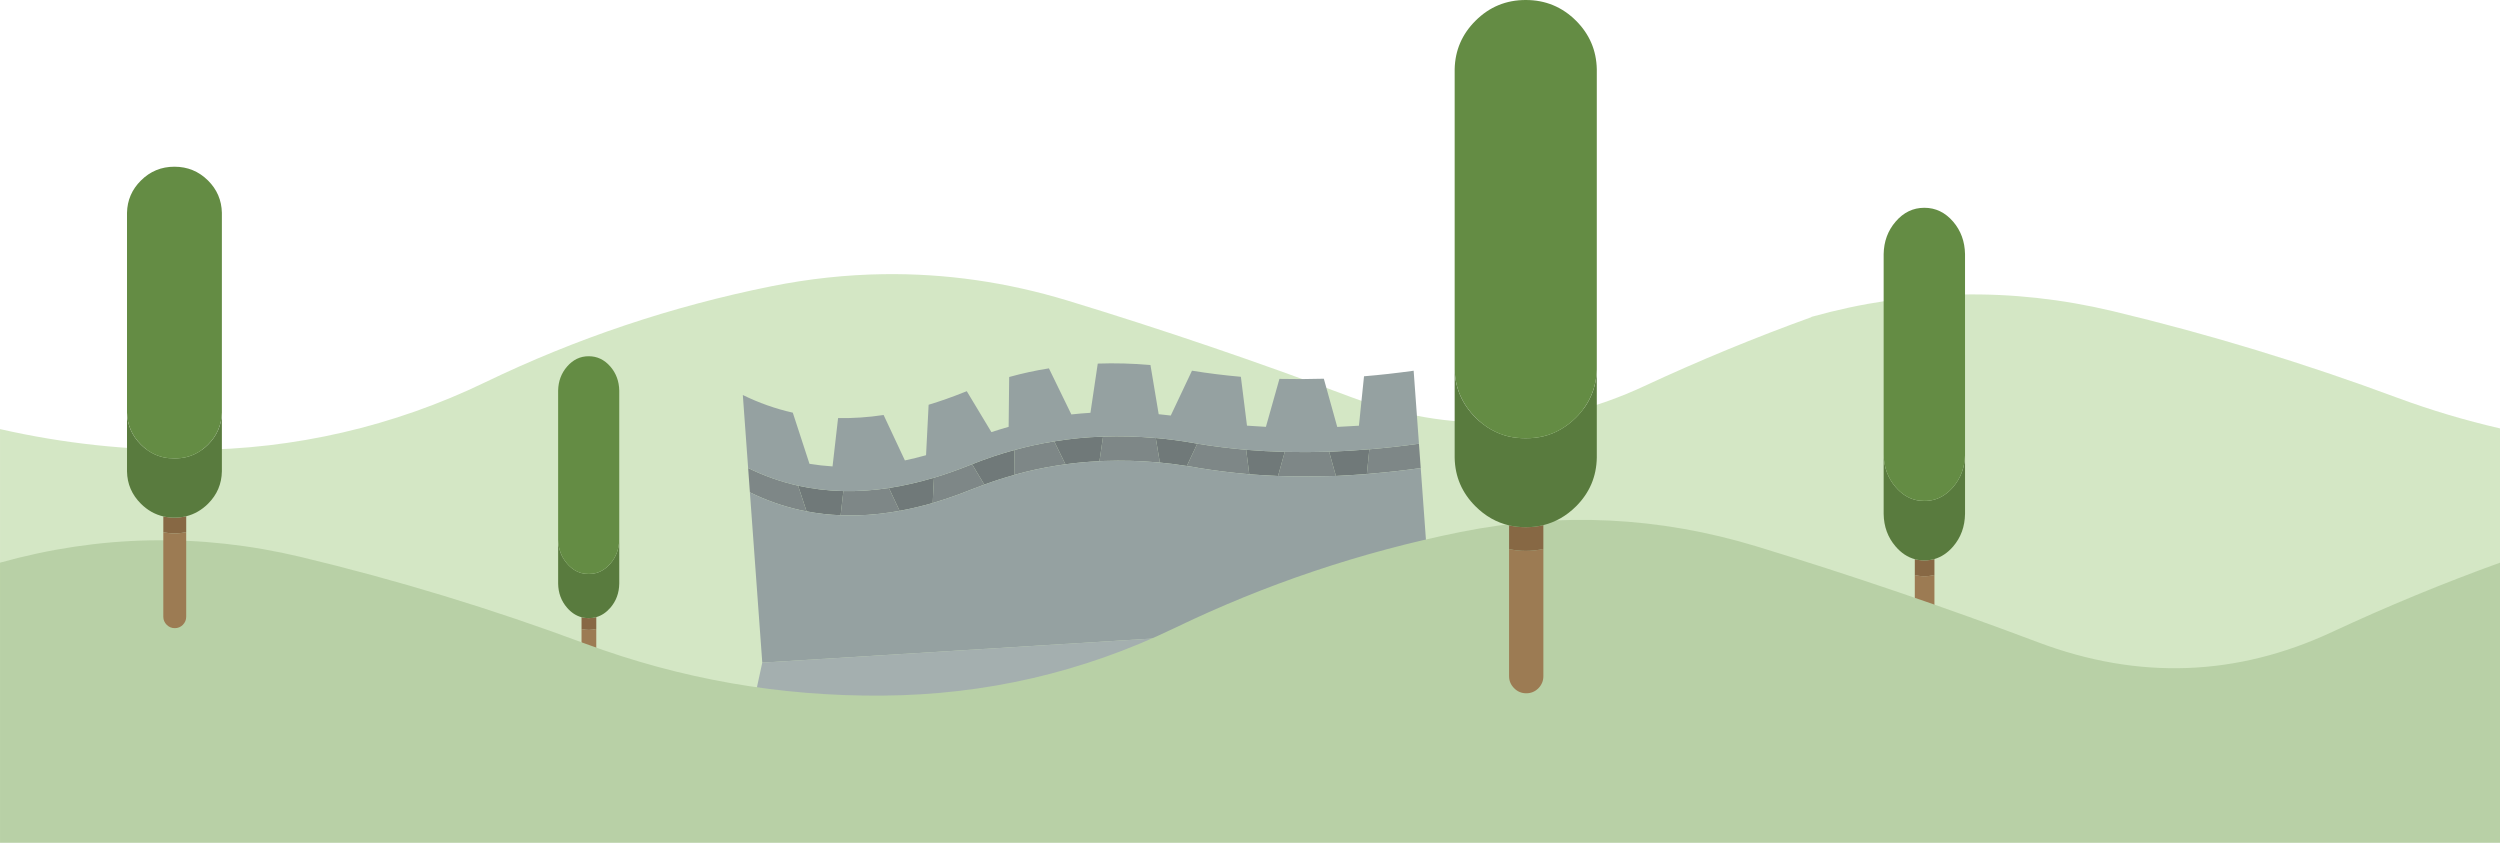
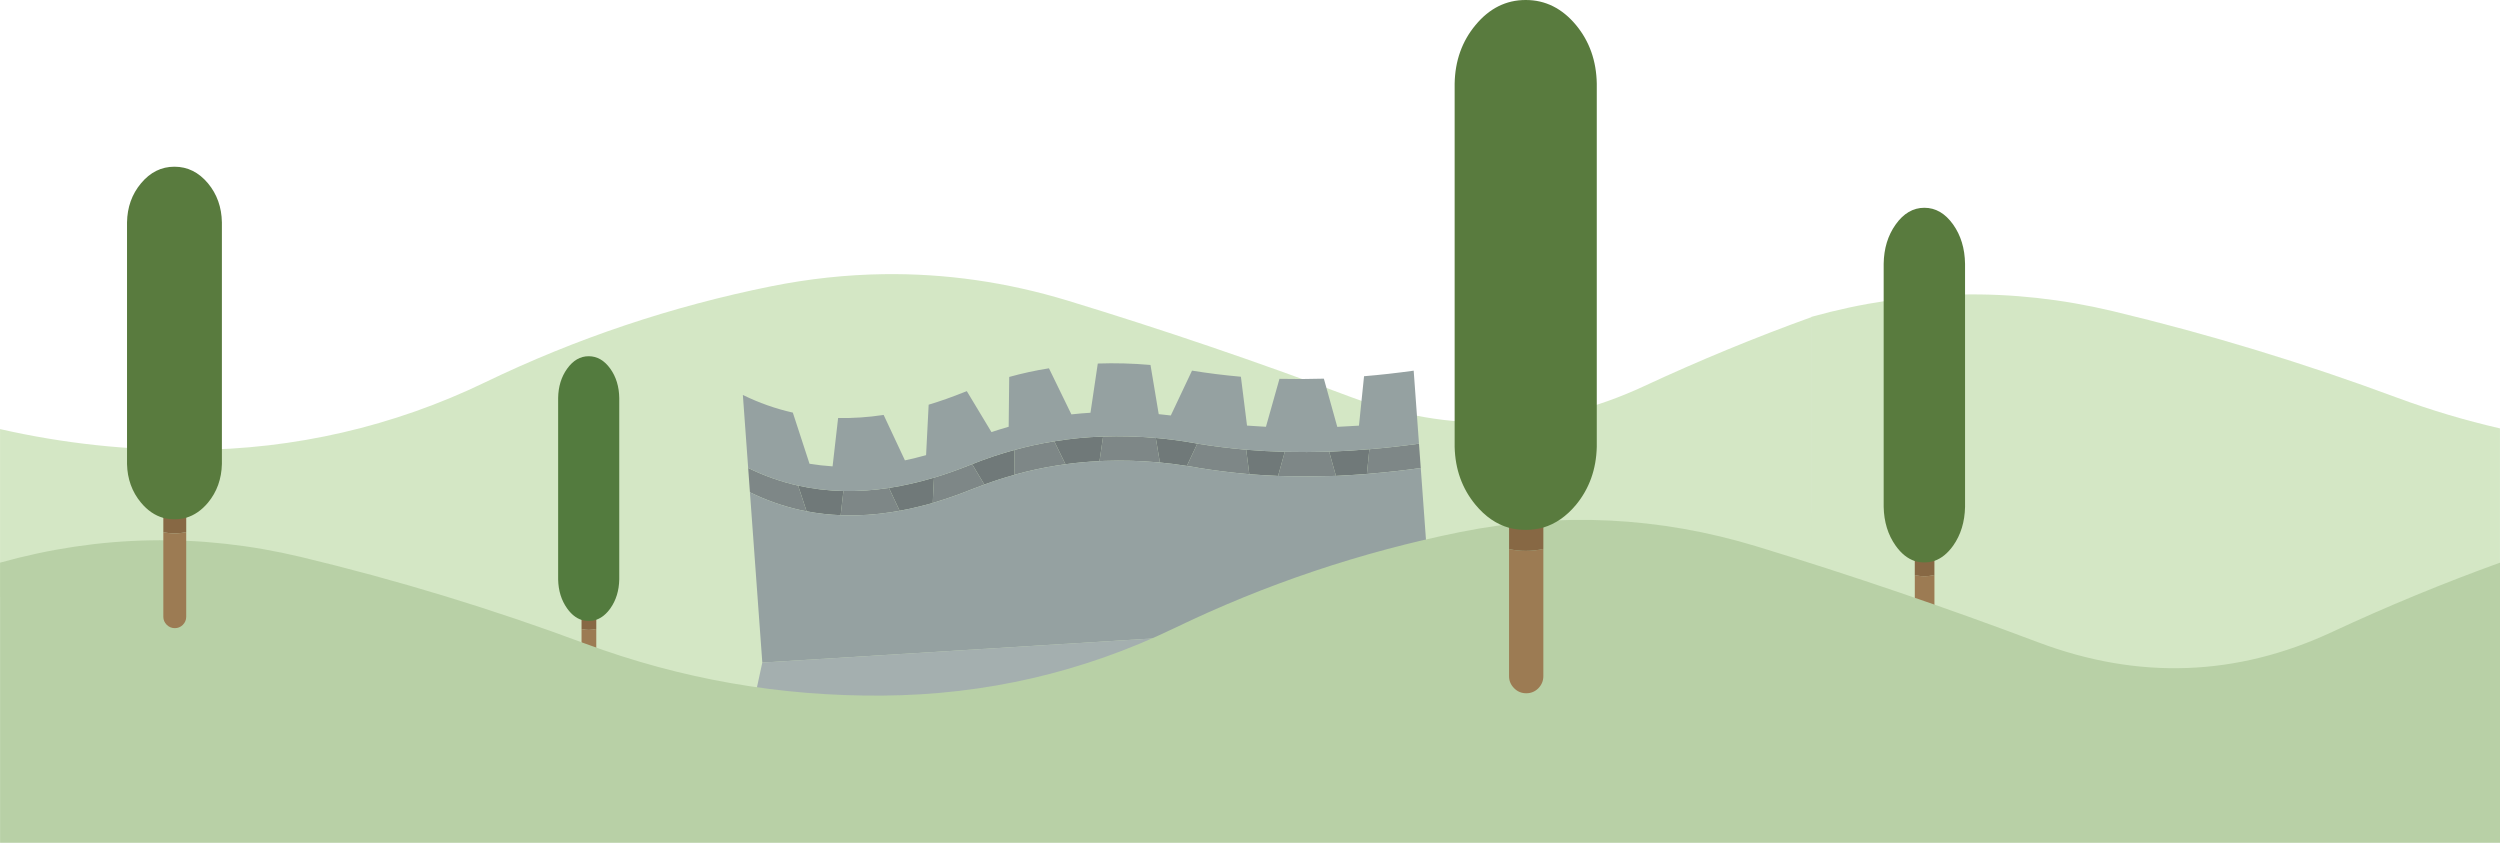
- <svg xmlns="http://www.w3.org/2000/svg" width="931.247" height="313.948" viewBox="0 0 271.061 91.382">
-   <g fill="#d4e7c5">
-     <path d="M212.692 31.933c-5.441.104-10.867.91-16.276 2.42v30.374h74.647V46.45a90.93 90.93 0 0 1-11.118-3.317 266.51 266.51 0 0 0-30.882-9.402c-5.473-1.302-10.929-1.902-16.37-1.798z" />
-     <path d="M95.786 29.728c-4.029.057-8.078.493-12.145 1.308-10.828 2.181-21.181 5.656-31.059 10.424a73.49 73.49 0 0 1-31.669 7.318A90.41 90.41 0 0 1 .002 46.524v18.214h196.464V34.363a220.79 220.79 0 0 0-18.182 7.497c-10.403 4.851-21.046 5.232-31.928 1.146a503.28 503.28 0 0 0-30.584-10.41c-6.609-2.008-13.271-2.964-19.986-2.868z" />
-     <path d="M35.672 55.624H268.75v24.404H35.672z" />
+ <svg xmlns="http://www.w3.org/2000/svg" width="931.25" height="313.94" version="1.1" viewBox="0 0 271.06 91.381">
+   <g transform="translate(-.0012483)" fill="#d4e7c5">
+     <path d="m212.69 31.933c-5.441 0.104-10.867 0.91-16.276 2.42v30.374h74.647v-18.277a90.93 90.93 0 0 1-11.118-3.317 266.51 266.51 0 0 0-30.882-9.402c-5.473-1.302-10.929-1.902-16.37-1.798z" />
+     <path d="m95.786 29.728c-4.029 0.057-8.078 0.493-12.145 1.308-10.828 2.181-21.181 5.656-31.059 10.424a73.49 73.49 0 0 1-31.669 7.318 90.41 90.41 0 0 1-20.911-2.254v18.214h196.46v-30.375a220.79 220.79 0 0 0-18.182 7.497c-10.403 4.851-21.046 5.232-31.928 1.146a503.28 503.28 0 0 0-30.584-10.41c-6.609-2.008-13.271-2.964-19.986-2.868z" />
+     <path d="m35.672 55.624h233.08v24.404h-233.08z" />
  </g>
-   <g transform="matrix(.263887 -.019182 .019182 .263887 -147.2798 182.2942)">
-     <path fill="#a4afaf" d="M897-353.35l-7.5 25.5h294.4l-12-22.5z" />
-     <path fill="#707979" d="M953.95-420.95l3.7 9.65q6.7-.75 13.75-2.2l1.25-10.3q-9.6 2.1-18.7 2.85m-37.05-3.65l2.7 10.75q6.7 1.8 13.8 2.6l1.85-9.8q-9.5-.9-18.35-3.55m234.55 2.1q-8.4.1-16.5-.2l2.05 10.1q6.25.15 12.7.15l1.75-10.05m-50.35-3.45l.55 10.1q5.75.85 11.7 1.55l3.45-9.65q-8-.8-15.7-2m-24.75 4.85l4.95-8.8q-.85-.25-1.7-.45-7.6-1.9-15.1-3.1l.95 10.15q5.4.9 10.9 2.2m-49.55-4.3q6.95-.45 14-.25l2.2-9.95q-10.15-.4-20.1.5l3.9 9.7m-21.25 2.85l.85-10.2q-8.95 1.75-17.75 4.55l4.4 8.7q6.2-1.8 12.5-3.05z" />
-     <path fill="#7e8787" d="M933.4-411.25q.9.1 1.85.2 9.05.85 18.7.1 1.85-.15 3.7-.35l-3.7-9.65q-9.65.75-18.7-.1l-1.85 9.8M897-423.3q9.5 5.55 19.9 8.7 1.3.4 2.7.75l-2.7-10.75q-10.4-3.15-19.9-8.7v10m252.7 10.85q.85-.05 1.75-.05 10.05-.1 20.45-.8v-10q-10.4.7-20.45.8l-1.75 10.05m-32.9-11.5l-3.45 9.65q1.7.2 3.45.35 8.9.85 18.15 1.25 1 .05 2.05.1l-2.05-10.1q-9.25-.4-18.15-1.25m-35.5-5.95l-4.95 8.8q1.6.35 3.25.75.85.2 1.7.45 9.65 2.3 19.8 3.95.25.05.55.1l-.55-10.1q-10.15-1.65-19.8-3.95m-40.5 4.25q1.1 0 2.2.05 10.65.4 21.5 2.15.45.1.95.15l-.95-10.15q-10.85-1.75-21.5-2.15l-2.2 9.95m-53.15-2.25q-7.65 2.45-15 4.1l-1.25 10.3q.6-.15 1.25-.3 7.35-1.65 15-4.1.5-.15 1-.3 2.2-.7 4.4-1.3l-4.4-8.7q-.5.15-1 .3m17.9 5.35q.45-.1.85-.2 8.2-1.65 16.5-2.35 1.95-.2 3.9-.3l-3.9-9.7q-8.3.7-16.5 2.35z" />
-     <path fill="#95a1a1" d="M1006.4-422.75q-.4.1-.85.2-6.3 1.25-12.5 3.05-2.2.6-4.4 1.3-.5.15-1 .3-7.65 2.45-15 4.1-.65.15-1.25.3-7.05 1.45-13.75 2.2-1.85.2-3.7.35-9.65.75-18.7-.1-.95-.1-1.85-.2-7.1-.8-13.8-2.6-1.4-.35-2.7-.75-10.4-3.15-19.9-8.7v69.95l274.9 3v-62.95q-10.4.7-20.45.8-.9 0-1.75.05-6.45 0-12.7-.15-1.05-.05-2.05-.1-9.25-.4-18.15-1.25-1.75-.15-3.45-.35-5.95-.7-11.7-1.55-.3-.05-.55-.1-10.15-1.65-19.8-3.95-.85-.25-1.7-.45-1.65-.4-3.25-.75-5.5-1.3-10.9-2.2-.5-.05-.95-.15-10.85-1.75-21.5-2.15-1.1-.05-2.2-.05-7.05-.2-14 .25-1.95.1-3.9.3-8.3.7-16.5 2.35m24.3-22.85l-7.8-19.5q-8.3.7-16.5 2.35l-1.7 20.35q-3.6.75-7.2 1.65l-8.85-17.45q-.5.15-1 .3-7.65 2.45-15 4.1l-2.55 20.55q-4.45.9-8.8 1.5l-7.35-19.2q-9.65.75-18.7-.1l-3.7 19.6q-4.75-.65-9.35-1.75l-5.3-21.4q-10.4-3.15-19.9-8.7v30q9.5 5.55 19.9 8.7 8.85 2.65 18.35 3.55 9.05.85 18.7.1 9.1-.75 18.7-2.85 7.35-1.65 15-4.1.5-.15 1-.3 8.8-2.8 17.75-4.55 8.2-1.65 16.5-2.35 9.95-.9 20.1-.5 10.65.4 21.5 2.15 7.5 1.2 15.1 3.1.85.2 1.7.45 9.65 2.3 19.8 3.95 7.7 1.2 15.7 2 8.9.85 18.15 1.25 8.1.3 16.5.2 10.05-.1 20.45-.8v-30q-10.4.7-20.45.8l-3.55 20.05q-4.5-.05-8.9-.15l-4.05-20.1q-9.25-.4-18.15-1.25l-6.95 19.2q-3.9-.5-7.7-1.05l-1.05-20.15q-10.15-1.65-19.8-3.95l-10 17.7q-2.45-.5-4.9-.9l-1.9-20.35q-10.85-1.75-21.5-2.15l-4.45 19.9q-3.95-.05-7.85.1z" />
+   <g transform="matrix(.26389 -.019182 .019182 .26389 -147.28 182.29)">
+     <path d="m897-353.35-7.5 25.5h294.4l-12-22.5z" fill="#a4afaf" />
+     <path d="m953.95-420.95 3.7 9.65q6.7-0.75 13.75-2.2l1.25-10.3q-9.6 2.1-18.7 2.85m-37.05-3.65 2.7 10.75q6.7 1.8 13.8 2.6l1.85-9.8q-9.5-0.9-18.35-3.55m234.55 2.1q-8.4 0.1-16.5-0.2l2.05 10.1q6.25 0.15 12.7 0.15l1.75-10.05m-50.35-3.45 0.55 10.1q5.75 0.85 11.7 1.55l3.45-9.65q-8-0.8-15.7-2m-24.75 4.85 4.95-8.8q-0.85-0.25-1.7-0.45-7.6-1.9-15.1-3.1l0.95 10.15q5.4 0.9 10.9 2.2m-49.55-4.3q6.95-0.45 14-0.25l2.2-9.95q-10.15-0.4-20.1 0.5l3.9 9.7m-21.25 2.85 0.85-10.2q-8.95 1.75-17.75 4.55l4.4 8.7q6.2-1.8 12.5-3.05z" fill="#707979" />
+     <path d="m933.4-411.25q0.9 0.1 1.85 0.2 9.05 0.85 18.7 0.1 1.85-0.15 3.7-0.35l-3.7-9.65q-9.65 0.75-18.7-0.1l-1.85 9.8m-36.4-12.05q9.5 5.55 19.9 8.7 1.3 0.4 2.7 0.75l-2.7-10.75q-10.4-3.15-19.9-8.7v10m252.7 10.85q0.85-0.05 1.75-0.05 10.05-0.1 20.45-0.8v-10q-10.4 0.7-20.45 0.8l-1.75 10.05m-32.9-11.5-3.45 9.65q1.7 0.2 3.45 0.35 8.9 0.85 18.15 1.25 1 0.05 2.05 0.1l-2.05-10.1q-9.25-0.4-18.15-1.25m-35.5-5.95-4.95 8.8q1.6 0.35 3.25 0.75 0.85 0.2 1.7 0.45 9.65 2.3 19.8 3.95 0.25 0.05 0.55 0.1l-0.55-10.1q-10.15-1.65-19.8-3.95m-40.5 4.25q1.1 0 2.2 0.05 10.65 0.4 21.5 2.15 0.45 0.1 0.95 0.15l-0.95-10.15q-10.85-1.75-21.5-2.15l-2.2 9.95m-53.15-2.25q-7.65 2.45-15 4.1l-1.25 10.3q0.6-0.15 1.25-0.3 7.35-1.65 15-4.1 0.5-0.15 1-0.3 2.2-0.7 4.4-1.3l-4.4-8.7q-0.5 0.15-1 0.3m17.9 5.35q0.45-0.1 0.85-0.2 8.2-1.65 16.5-2.35 1.95-0.2 3.9-0.3l-3.9-9.7q-8.3 0.7-16.5 2.35z" fill="#7e8787" />
+     <path d="m1006.4-422.75q-0.4 0.1-0.85 0.2-6.3 1.25-12.5 3.05-2.2 0.6-4.4 1.3-0.5 0.15-1 0.3-7.65 2.45-15 4.1-0.65 0.15-1.25 0.3-7.05 1.45-13.75 2.2-1.85 0.2-3.7 0.35-9.65 0.75-18.7-0.1-0.95-0.1-1.85-0.2-7.1-0.8-13.8-2.6-1.4-0.35-2.7-0.75-10.4-3.15-19.9-8.7v69.95l274.9 3v-62.95q-10.4 0.7-20.45 0.8-0.9 0-1.75 0.05-6.45 0-12.7-0.15-1.05-0.05-2.05-0.1-9.25-0.4-18.15-1.25-1.75-0.15-3.45-0.35-5.95-0.7-11.7-1.55-0.3-0.05-0.55-0.1-10.15-1.65-19.8-3.95-0.85-0.25-1.7-0.45-1.65-0.4-3.25-0.75-5.5-1.3-10.9-2.2-0.5-0.05-0.95-0.15-10.85-1.75-21.5-2.15-1.1-0.05-2.2-0.05-7.05-0.2-14 0.25-1.95 0.1-3.9 0.3-8.3 0.7-16.5 2.35m24.3-22.85-7.8-19.5q-8.3 0.7-16.5 2.35l-1.7 20.35q-3.6 0.75-7.2 1.65l-8.85-17.45q-0.5 0.15-1 0.3-7.65 2.45-15 4.1l-2.55 20.55q-4.45 0.9-8.8 1.5l-7.35-19.2q-9.65 0.75-18.7-0.1l-3.7 19.6q-4.75-0.65-9.35-1.75l-5.3-21.4q-10.4-3.15-19.9-8.7v30q9.5 5.55 19.9 8.7 8.85 2.65 18.35 3.55 9.05 0.85 18.7 0.1 9.1-0.75 18.7-2.85 7.35-1.65 15-4.1 0.5-0.15 1-0.3 8.8-2.8 17.75-4.55 8.2-1.65 16.5-2.35 9.95-0.9 20.1-0.5 10.65 0.4 21.5 2.15 7.5 1.2 15.1 3.1 0.85 0.2 1.7 0.45 9.65 2.3 19.8 3.95 7.7 1.2 15.7 2 8.9 0.85 18.15 1.25 8.1 0.3 16.5 0.2 10.05-0.1 20.45-0.8v-30q-10.4 0.7-20.45 0.8l-3.55 20.05q-4.5-0.05-8.9-0.15l-4.05-20.1q-9.25-0.4-18.15-1.25l-6.95 19.2q-3.9-0.5-7.7-1.05l-1.05-20.15q-10.15-1.65-19.8-3.95l-10 17.7q-2.45-0.5-4.9-0.9l-1.9-20.35q-10.85-1.75-21.5-2.15l-4.45 19.9q-3.95-0.05-7.85 0.1z" fill="#95a1a1" />
  </g>
-   <path fill="#9c7b53" d="M63.832 68.297h-.006q-.404 0-.774-.099v6.848q0 .375.239.651.233.269.563.269.33 0 .563-.269.233-.276.233-.651v-6.854q-.387.105-.819.105z" />
-   <path fill="#876844" d="M63.053 66.923v1.275q.37.099.774.099h.006q.432 0 .819-.105V66.91q-.387.112-.819.112h-.006q-.404 0-.774-.099z" />
-   <path fill="#597b3e" d="M63.053 62.139q-.882-.237-1.564-1.025-.935-1.08-.973-2.583v4.745q.023 1.531.973 2.622.683.789 1.564 1.025.37.099.774.099h.006q.432 0 .819-.112.853-.243 1.524-1.012.944-1.091.967-2.622v-4.745q-.038 1.502-.967 2.583-.671.769-1.524 1.012-.387.105-.819.105h-.006q-.404 0-.774-.092z" />
-   <path fill="#648c44" d="M67.142 42.351q-.028-1.525-.967-2.609-.973-1.117-2.343-1.117h-.006q-1.371 0-2.338 1.117-.944 1.084-.973 2.609v16.18q.038 1.502.973 2.583.683.789 1.564 1.025.37.092.774.092h.006q.432 0 .819-.105.853-.243 1.524-1.012.929-1.08.967-2.583z" />
-   <path fill="#9c7b53" d="M208.649 62.478h-.008q-.538 0-1.03-.133v9.22q0 .504.318.876.311.363.75.363.439 0 .75-.363.311-.372.311-.876v-9.229q-.515.142-1.091.142z" />
-   <path fill="#876844" d="M207.612 60.629v1.717q.492.133 1.03.133h.008q.576 0 1.091-.142v-1.725q-.515.15-1.091.15h-.008q-.538 0-1.03-.133z" />
-   <path fill="#597b3e" d="M207.612 54.188q-1.174-.319-2.083-1.38-1.245-1.455-1.295-3.477v6.388q.03 2.062 1.295 3.53.909 1.062 2.083 1.38.492.133 1.03.133h.008q.576 0 1.091-.15 1.136-.327 2.03-1.363 1.257-1.469 1.287-3.53V49.33q-.05 2.023-1.287 3.477-.894 1.035-2.03 1.363-.515.142-1.091.142h-.008q-.538 0-1.03-.124z" />
-   <path fill="#648c44" d="M213.057 27.546q-.038-2.053-1.287-3.513-1.295-1.504-3.12-1.504h-.008q-1.825 0-3.113 1.504-1.257 1.46-1.295 3.513V49.33q.05 2.023 1.295 3.477.909 1.062 2.083 1.38.492.124 1.03.124h.008q.576 0 1.091-.142 1.136-.327 2.03-1.363 1.238-1.455 1.287-3.477z" />
-   <path fill="#b8d0a6" d="M252.898 68.504q-15.587 7.276-31.892 1.146-15.126-5.702-30.55-10.41-15.844-4.818-32.095-1.56-16.224 3.272-31.024 10.424-14.95 7.193-31.634 7.317-16.671.138-32.244-5.633-15.126-5.633-30.848-9.402-16.4-3.907-32.61.621v30.374h271.06V61.007q-9.244 3.341-18.162 7.497z" />
-   <path fill="#9c7b53" d="M165.433 59.73h-.013q-.939 0-1.799-.198v13.785q0 .754.556 1.31.542.542 1.31.542.767 0 1.31-.542.542-.556.542-1.31V59.518q-.9.212-1.905.212z" />
-   <path fill="#876844" d="M163.621 56.965v2.566q.86.198 1.799.198h.013q1.005 0 1.905-.212v-2.58q-.9.225-1.905.225h-.013q-.939 0-1.799-.198z" />
-   <path fill="#597b3e" d="M163.621 47.334q-2.051-.476-3.638-2.064-2.175-2.175-2.262-5.199v9.551q.053 3.082 2.262 5.278 1.587 1.587 3.638 2.064.86.198 1.799.198h.013q1.005 0 1.905-.225 1.984-.489 3.545-2.037 2.196-2.196 2.249-5.278v-9.551q-.087 3.024-2.249 5.199-1.561 1.548-3.545 2.037-.9.212-1.905.212h-.013q-.939 0-1.799-.185z" />
-   <path fill="#648c44" d="M173.132 7.501q-.066-3.069-2.249-5.252Q168.621 0 165.433 0h-.013q-3.188 0-5.437 2.249-2.196 2.183-2.262 5.252v32.57q.087 3.024 2.262 5.199 1.587 1.587 3.638 2.064.86.185 1.799.185h.013q1.005 0 1.905-.212 1.984-.489 3.545-2.037 2.162-2.175 2.249-5.199z" />
-   <path fill="#9c7b53" d="M18.917 57.832h-.009q-.627 0-1.201-.132v9.175q0 .502.371.872.362.361.874.361.512 0 .874-.361.362-.37.362-.872v-9.184q-.6.141-1.272.141z" />
-   <path fill="#876844" d="M17.708 55.992V57.7q.574.132 1.201.132h.009q.671 0 1.272-.141v-1.717q-.6.15-1.272.15h-.009q-.627 0-1.201-.132z" />
-   <path fill="#597b3e" d="M17.708 49.582q-1.369-.317-2.428-1.374-1.452-1.448-1.51-3.46v6.357q.035 2.052 1.51 3.513 1.06 1.057 2.428 1.374.574.132 1.201.132h.009q.671 0 1.272-.15 1.325-.326 2.366-1.356 1.466-1.462 1.501-3.513v-6.357q-.058 2.013-1.501 3.46-1.042 1.03-2.366 1.356-.6.141-1.272.141h-.009q-.627 0-1.201-.123z" />
-   <path fill="#648c44" d="M24.057 23.069q-.044-2.043-1.501-3.496-1.51-1.497-3.638-1.497h-.009q-2.128 0-3.629 1.497-1.466 1.453-1.51 3.496v21.679q.058 2.013 1.51 3.46 1.06 1.057 2.428 1.374.574.123 1.201.123h.009q.671 0 1.272-.141 1.325-.326 2.366-1.356 1.443-1.448 1.501-3.46z" />
+   <path d="m63.831 68.297h-6e-3q-0.404 0-0.774-0.099v6.848q0 0.375 0.239 0.651 0.233 0.269 0.563 0.269t0.563-0.269q0.233-0.276 0.233-0.651v-6.854q-0.387 0.105-0.819 0.105z" fill="#9c7b53" />
+   <path d="m63.052 66.923v1.275q0.37 0.099 0.774 0.099h6e-3q0.432 0 0.819-0.105v-1.282q-0.387 0.112-0.819 0.112h-6e-3q-0.404 0-0.774-0.099z" fill="#876844" />
+   <path d="m67.141 43.155q-0.028-1.854-0.967-3.172-0.973-1.358-2.343-1.358h-6e-3q-1.371 0-2.338 1.358-0.944 1.318-0.973 3.172v19.672q0.038 1.826 0.973 3.14 0.683 0.959 1.564 1.246 0.37 0.112 0.774 0.112h6e-3q0.432 0 0.819-0.128 0.853-0.295 1.524-1.23 0.929-1.313 0.967-3.14z" fill="#537b3e" stroke-width="1.103" />
+   <path d="m208.65 62.478h-8e-3q-0.538 0-1.03-0.133v9.22q0 0.504 0.318 0.876 0.311 0.363 0.75 0.363t0.75-0.363q0.311-0.372 0.311-0.876v-9.229q-0.515 0.142-1.091 0.142z" fill="#9c7b53" />
+   <path d="m207.61 60.629v1.717q0.492 0.133 1.03 0.133h8e-3q0.576 0 1.091-0.142v-1.725q-0.515 0.15-1.091 0.15h-8e-3q-0.538 0-1.03-0.133z" fill="#876844" />
+   <path d="m213.06 28.599q-0.038-2.484-1.287-4.25-1.295-1.82-3.12-1.82h-8e-3q-1.825 0-3.113 1.82-1.257 1.766-1.295 4.25v26.356q0.05 2.448 1.295 4.207 0.909 1.285 2.083 1.67 0.492 0.15 1.03 0.15h8e-3q0.576 0 1.091-0.172 1.136-0.396 2.03-1.649 1.238-1.76 1.287-4.207z" fill="#597b3e" stroke-width="1.1" />
+   <path d="m252.9 68.504q-15.587 7.276-31.892 1.146-15.126-5.702-30.55-10.41-15.844-4.818-32.095-1.56-16.224 3.272-31.024 10.424-14.95 7.193-31.634 7.317-16.671 0.138-32.244-5.633-15.126-5.633-30.848-9.402-16.4-3.907-32.61 0.621v30.374h271.06v-30.374q-9.244 3.341-18.162 7.497z" fill="#b8d0a6" />
+   <path d="m165.43 59.73h-0.013q-0.939 0-1.799-0.198v13.785q0 0.754 0.556 1.31 0.542 0.542 1.31 0.542 0.767 0 1.31-0.542 0.542-0.556 0.542-1.31v-13.799q-0.9 0.212-1.905 0.212z" fill="#9c7b53" />
+   <path d="m163.62 56.965v2.566q0.86 0.198 1.799 0.198h0.013q1.005 0 1.905-0.212v-2.58q-0.9 0.225-1.905 0.225h-0.013q-0.939 0-1.799-0.198z" fill="#876844" />
+   <path d="m173.13 9.069q-0.066-3.711-2.249-6.35-2.262-2.719-5.45-2.719h-0.013q-3.188 0-5.437 2.719-2.196 2.639-2.262 6.35v39.378q0.087 3.656 2.262 6.286 1.587 1.919 3.638 2.495 0.86 0.224 1.799 0.224h0.013q1.005 0 1.905-0.256 1.984-0.591 3.545-2.463 2.162-2.63 2.249-6.286z" fill="#597b3e" stroke-width="1.1" />
+   <path d="m18.916 57.832h-9e-3q-0.627 0-1.201-0.132v9.175q0 0.502 0.371 0.872 0.362 0.361 0.874 0.361t0.874-0.361q0.362-0.37 0.362-0.872v-9.184q-0.6 0.141-1.272 0.141z" fill="#9c7b53" />
+   <path d="m17.707 55.992v1.708q0.574 0.132 1.201 0.132h9e-3q0.671 0 1.272-0.141v-1.717q-0.6 0.15-1.272 0.15h-9e-3q-0.627 0-1.201-0.132z" fill="#876844" />
+   <path d="m24.056 24.11q-0.044-2.469-1.501-4.225-1.51-1.809-3.638-1.809h-9e-3q-2.128 0-3.629 1.809-1.466 1.756-1.51 4.225v26.201q0.058 2.433 1.51 4.182 1.06 1.278 2.428 1.661 0.574 0.149 1.201 0.149h9e-3q0.671 0 1.272-0.17 1.325-0.394 2.366-1.639 1.443-1.75 1.501-4.182z" fill="#597b3e" stroke-width="1.099" />
</svg>
